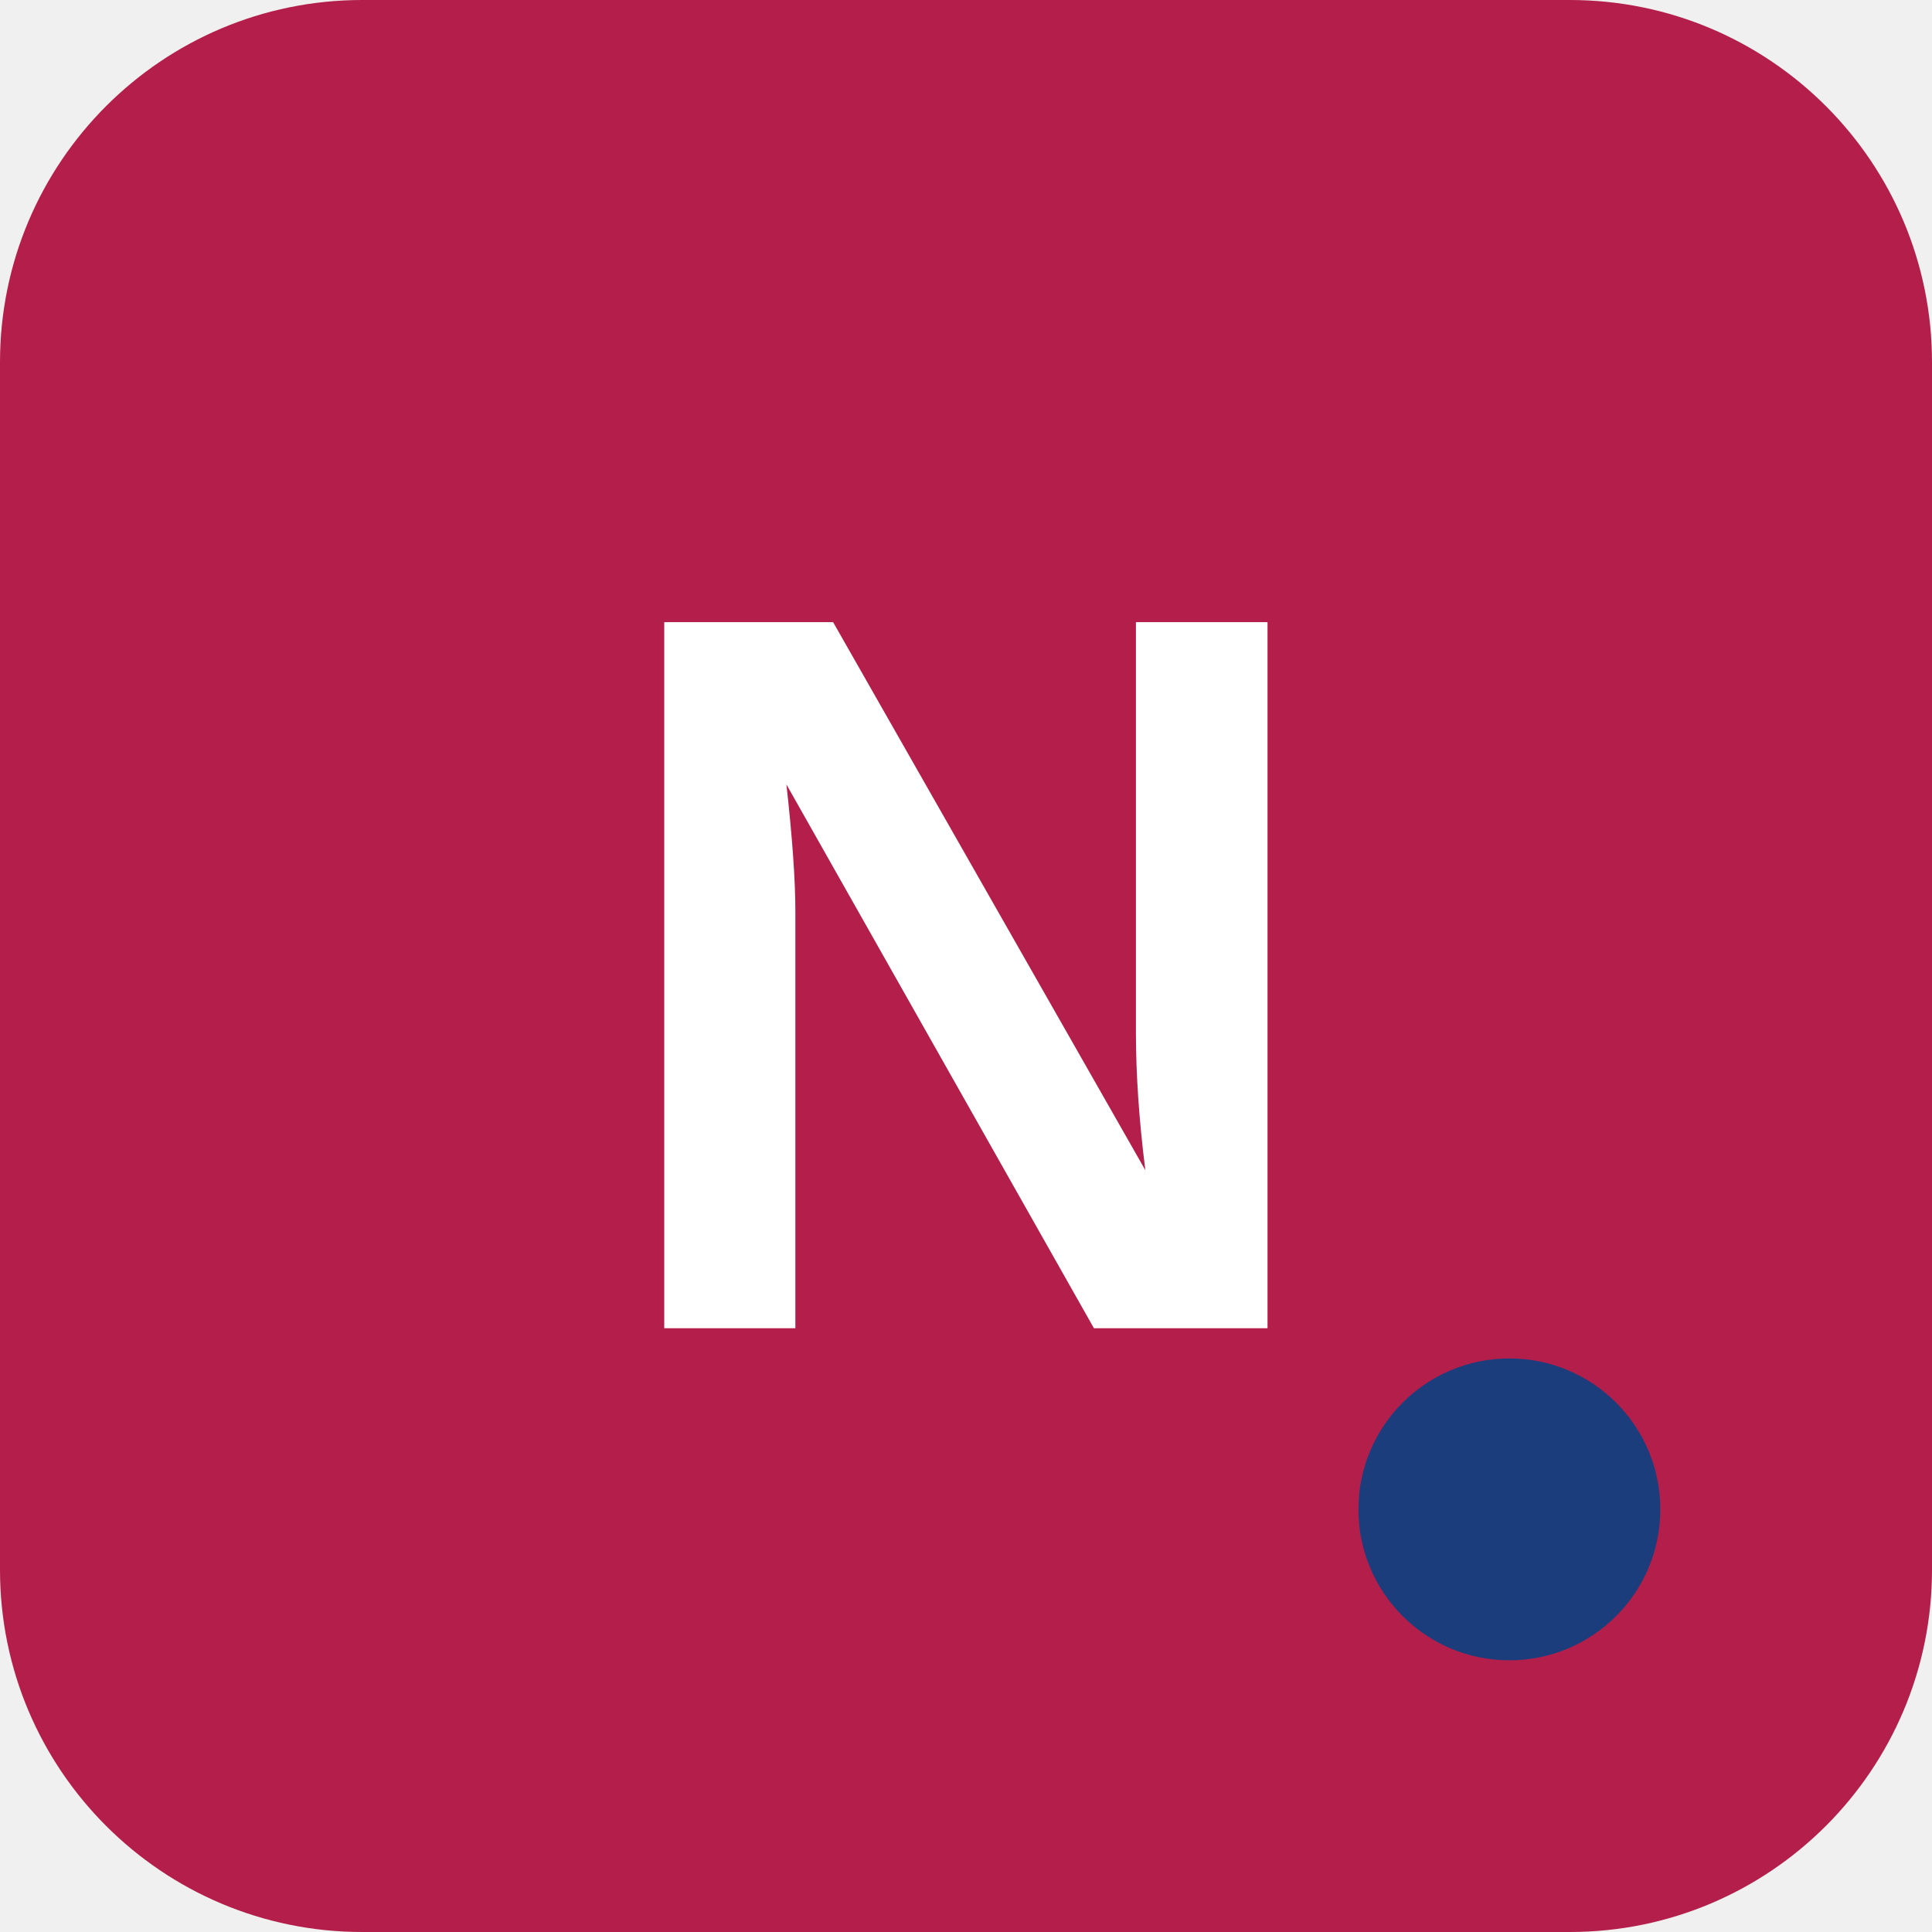
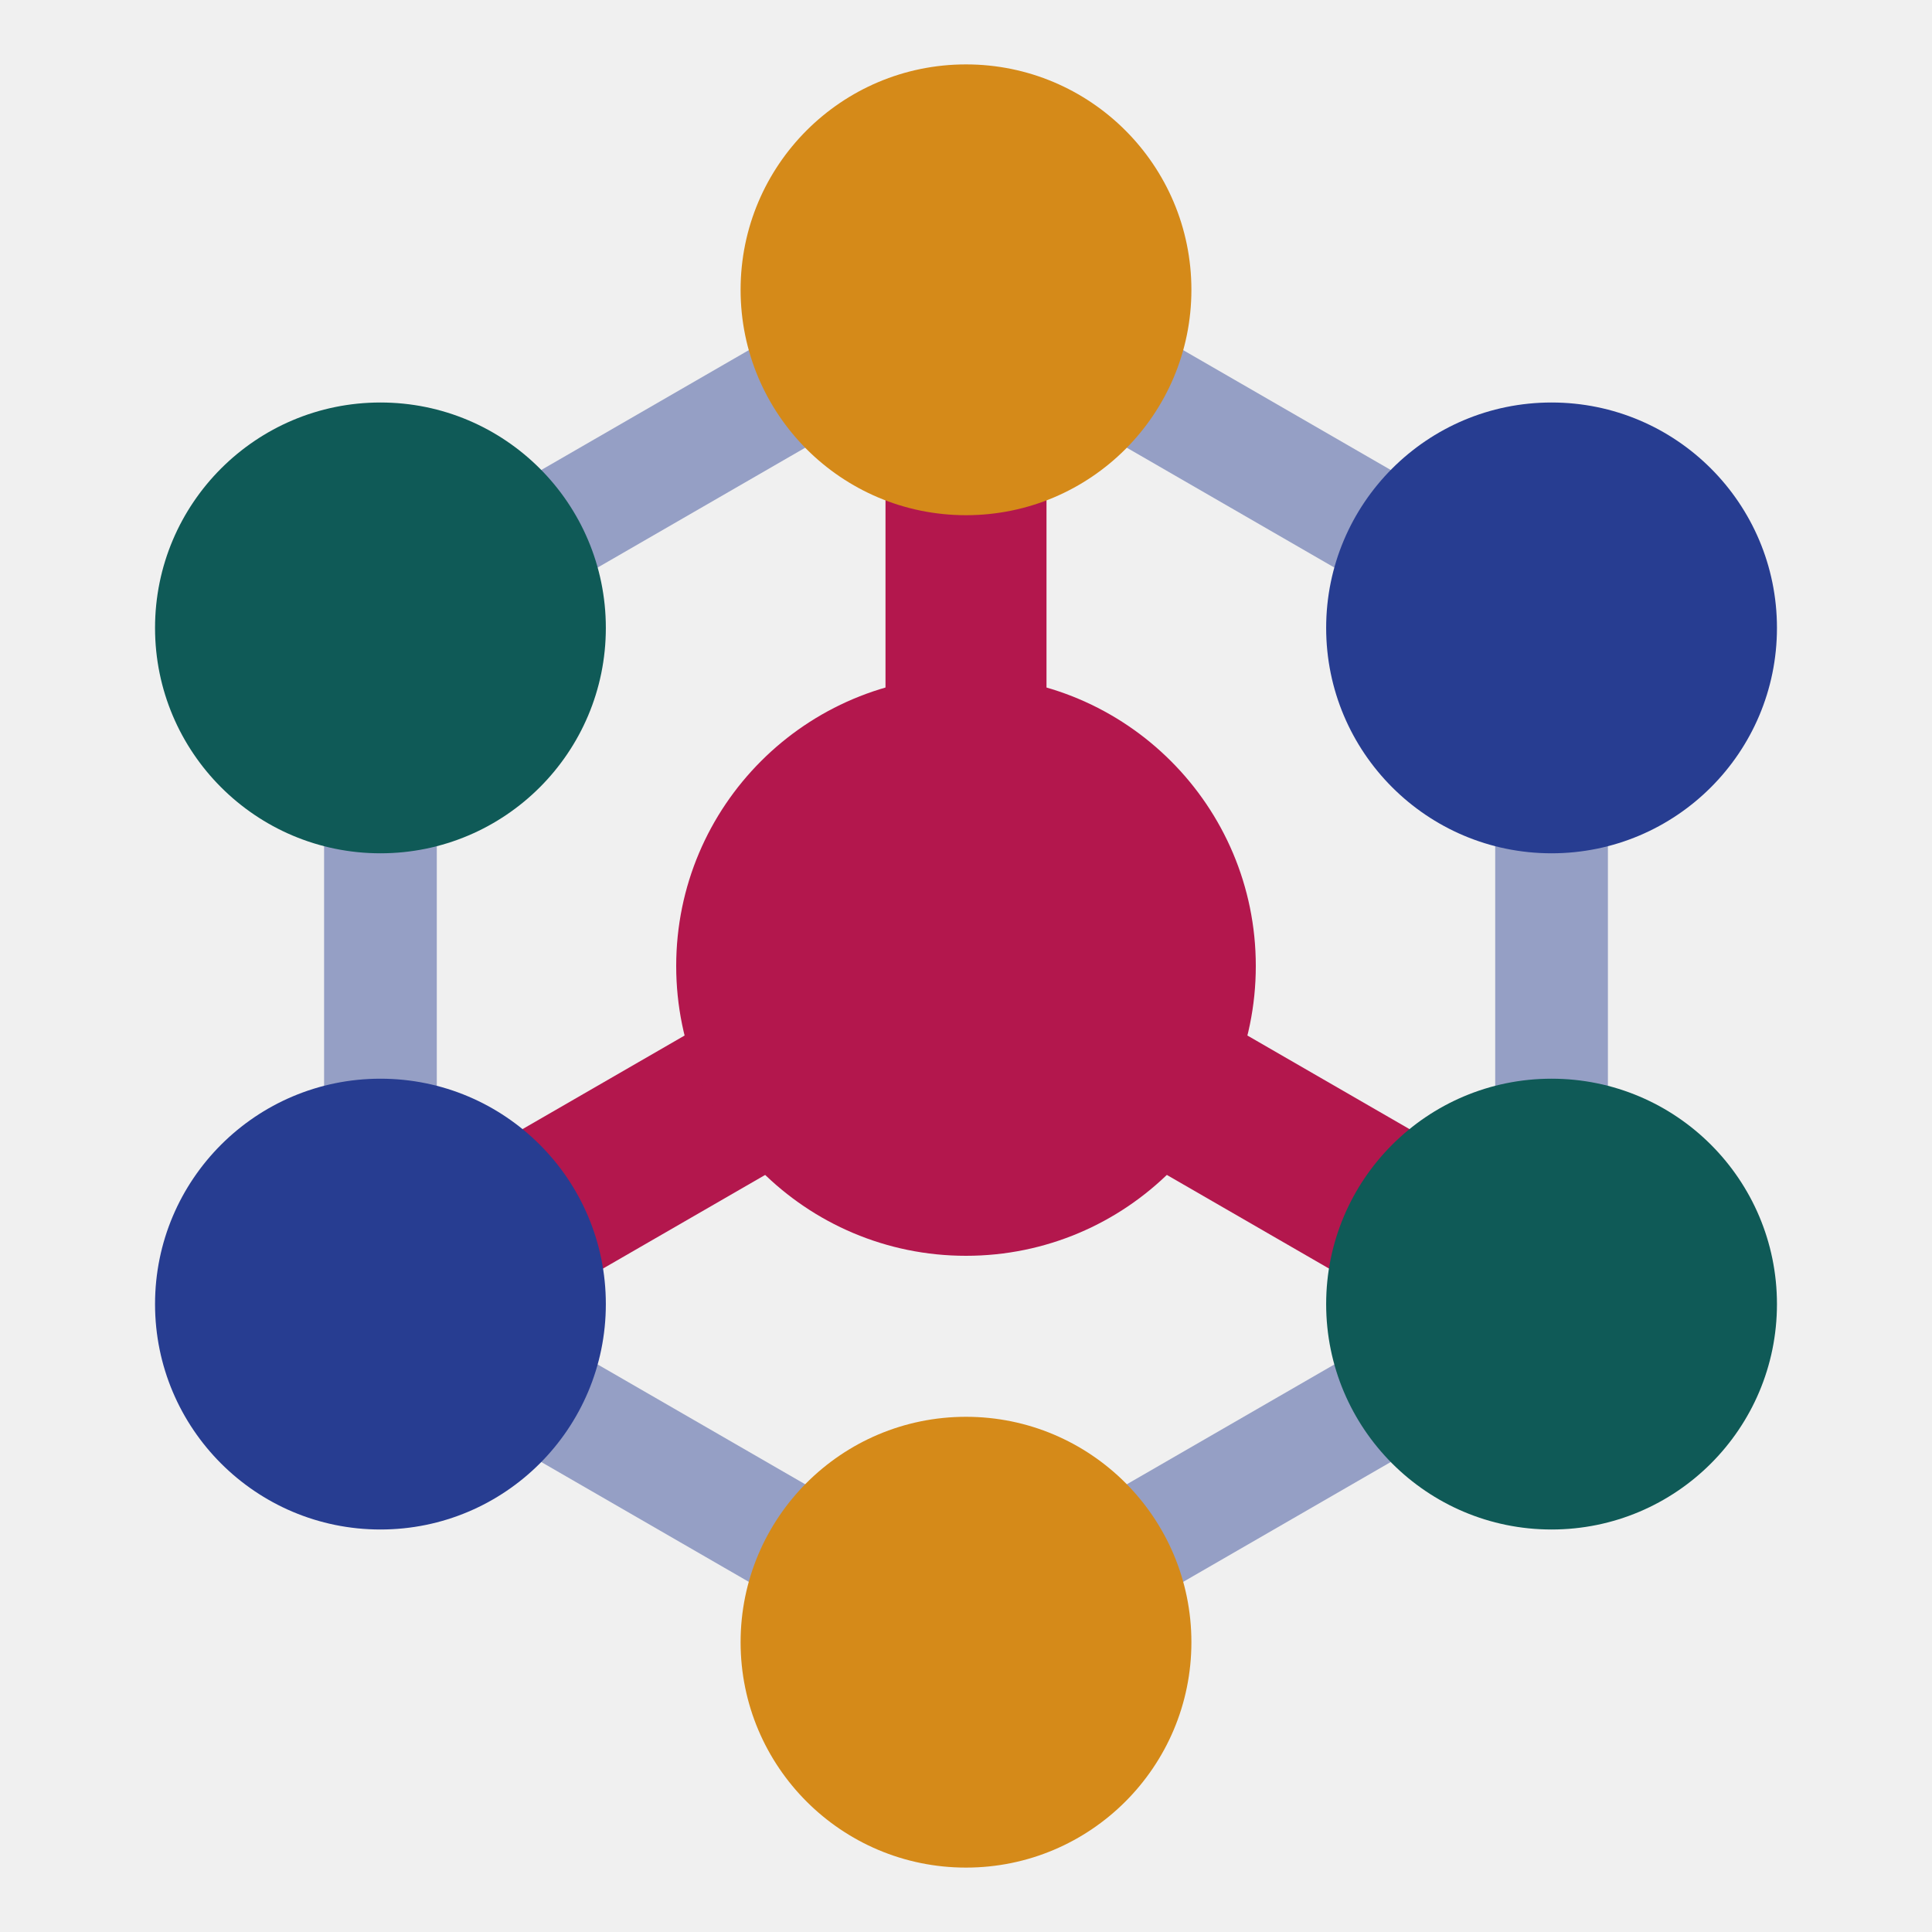
- <svg xmlns="http://www.w3.org/2000/svg" viewBox="0 0 64 64">
-   <rect width="64" height="64" rx="12" fill="#B31E4B" />
-   <text x="32" y="44" text-anchor="middle" font-family="system-ui, -apple-system, 'SF Pro Display', 'Segoe UI', Arial, sans-serif" font-size="34" font-weight="800" fill="#ffffff" letter-spacing="-1">N</text>
-   <circle cx="50" cy="50" r="5" fill="#1C3D7B" />
+ <svg xmlns="http://www.w3.org/2000/svg" viewBox="0 0 120 120" role="img" aria-label="NECB 2026">
+   <line x1="60.00" y1="18.00" x2="96.37" y2="39.00" stroke="#273D91" stroke-opacity="0.45" stroke-width="7" stroke-linecap="round" />
+   <line x1="96.37" y1="39.00" x2="96.37" y2="81.00" stroke="#273D91" stroke-opacity="0.45" stroke-width="7" stroke-linecap="round" />
+   <line x1="96.37" y1="81.00" x2="60.00" y2="102.00" stroke="#273D91" stroke-opacity="0.45" stroke-width="7" stroke-linecap="round" />
+   <line x1="60.00" y1="102.00" x2="23.63" y2="81.00" stroke="#273D91" stroke-opacity="0.45" stroke-width="7" stroke-linecap="round" />
+   <line x1="23.63" y1="81.00" x2="23.63" y2="39.00" stroke="#273D91" stroke-opacity="0.45" stroke-width="7" stroke-linecap="round" />
+   <line x1="23.63" y1="39.00" x2="60.00" y2="18.00" stroke="#273D91" stroke-opacity="0.45" stroke-width="7" stroke-linecap="round" />
+   <line x1="60.00" y1="18.00" x2="60.00" y2="60.00" stroke="#B3174D" stroke-opacity="1" stroke-width="10" stroke-linecap="round" />
+   <line x1="96.37" y1="81.00" x2="60.00" y2="60.00" stroke="#B3174D" stroke-opacity="1" stroke-width="10" stroke-linecap="round" />
+   <line x1="23.63" y1="81.00" x2="60.00" y2="60.00" stroke="#B3174D" stroke-opacity="1" stroke-width="10" stroke-linecap="round" />
+   <circle cx="60.00" cy="18.00" r="14" fill="#D58A19" />
+   <circle cx="96.37" cy="39.00" r="14" fill="#273D91" />
+   <circle cx="96.37" cy="81.00" r="14" fill="#0F5A57" />
+   <circle cx="60.00" cy="102.00" r="14" fill="#D58A19" />
+   <circle cx="23.63" cy="81.00" r="14" fill="#273D91" />
+   <circle cx="23.63" cy="39.00" r="14" fill="#0F5A57" />
+   <circle cx="60" cy="60" r="18" fill="#B3174D" />
</svg>
